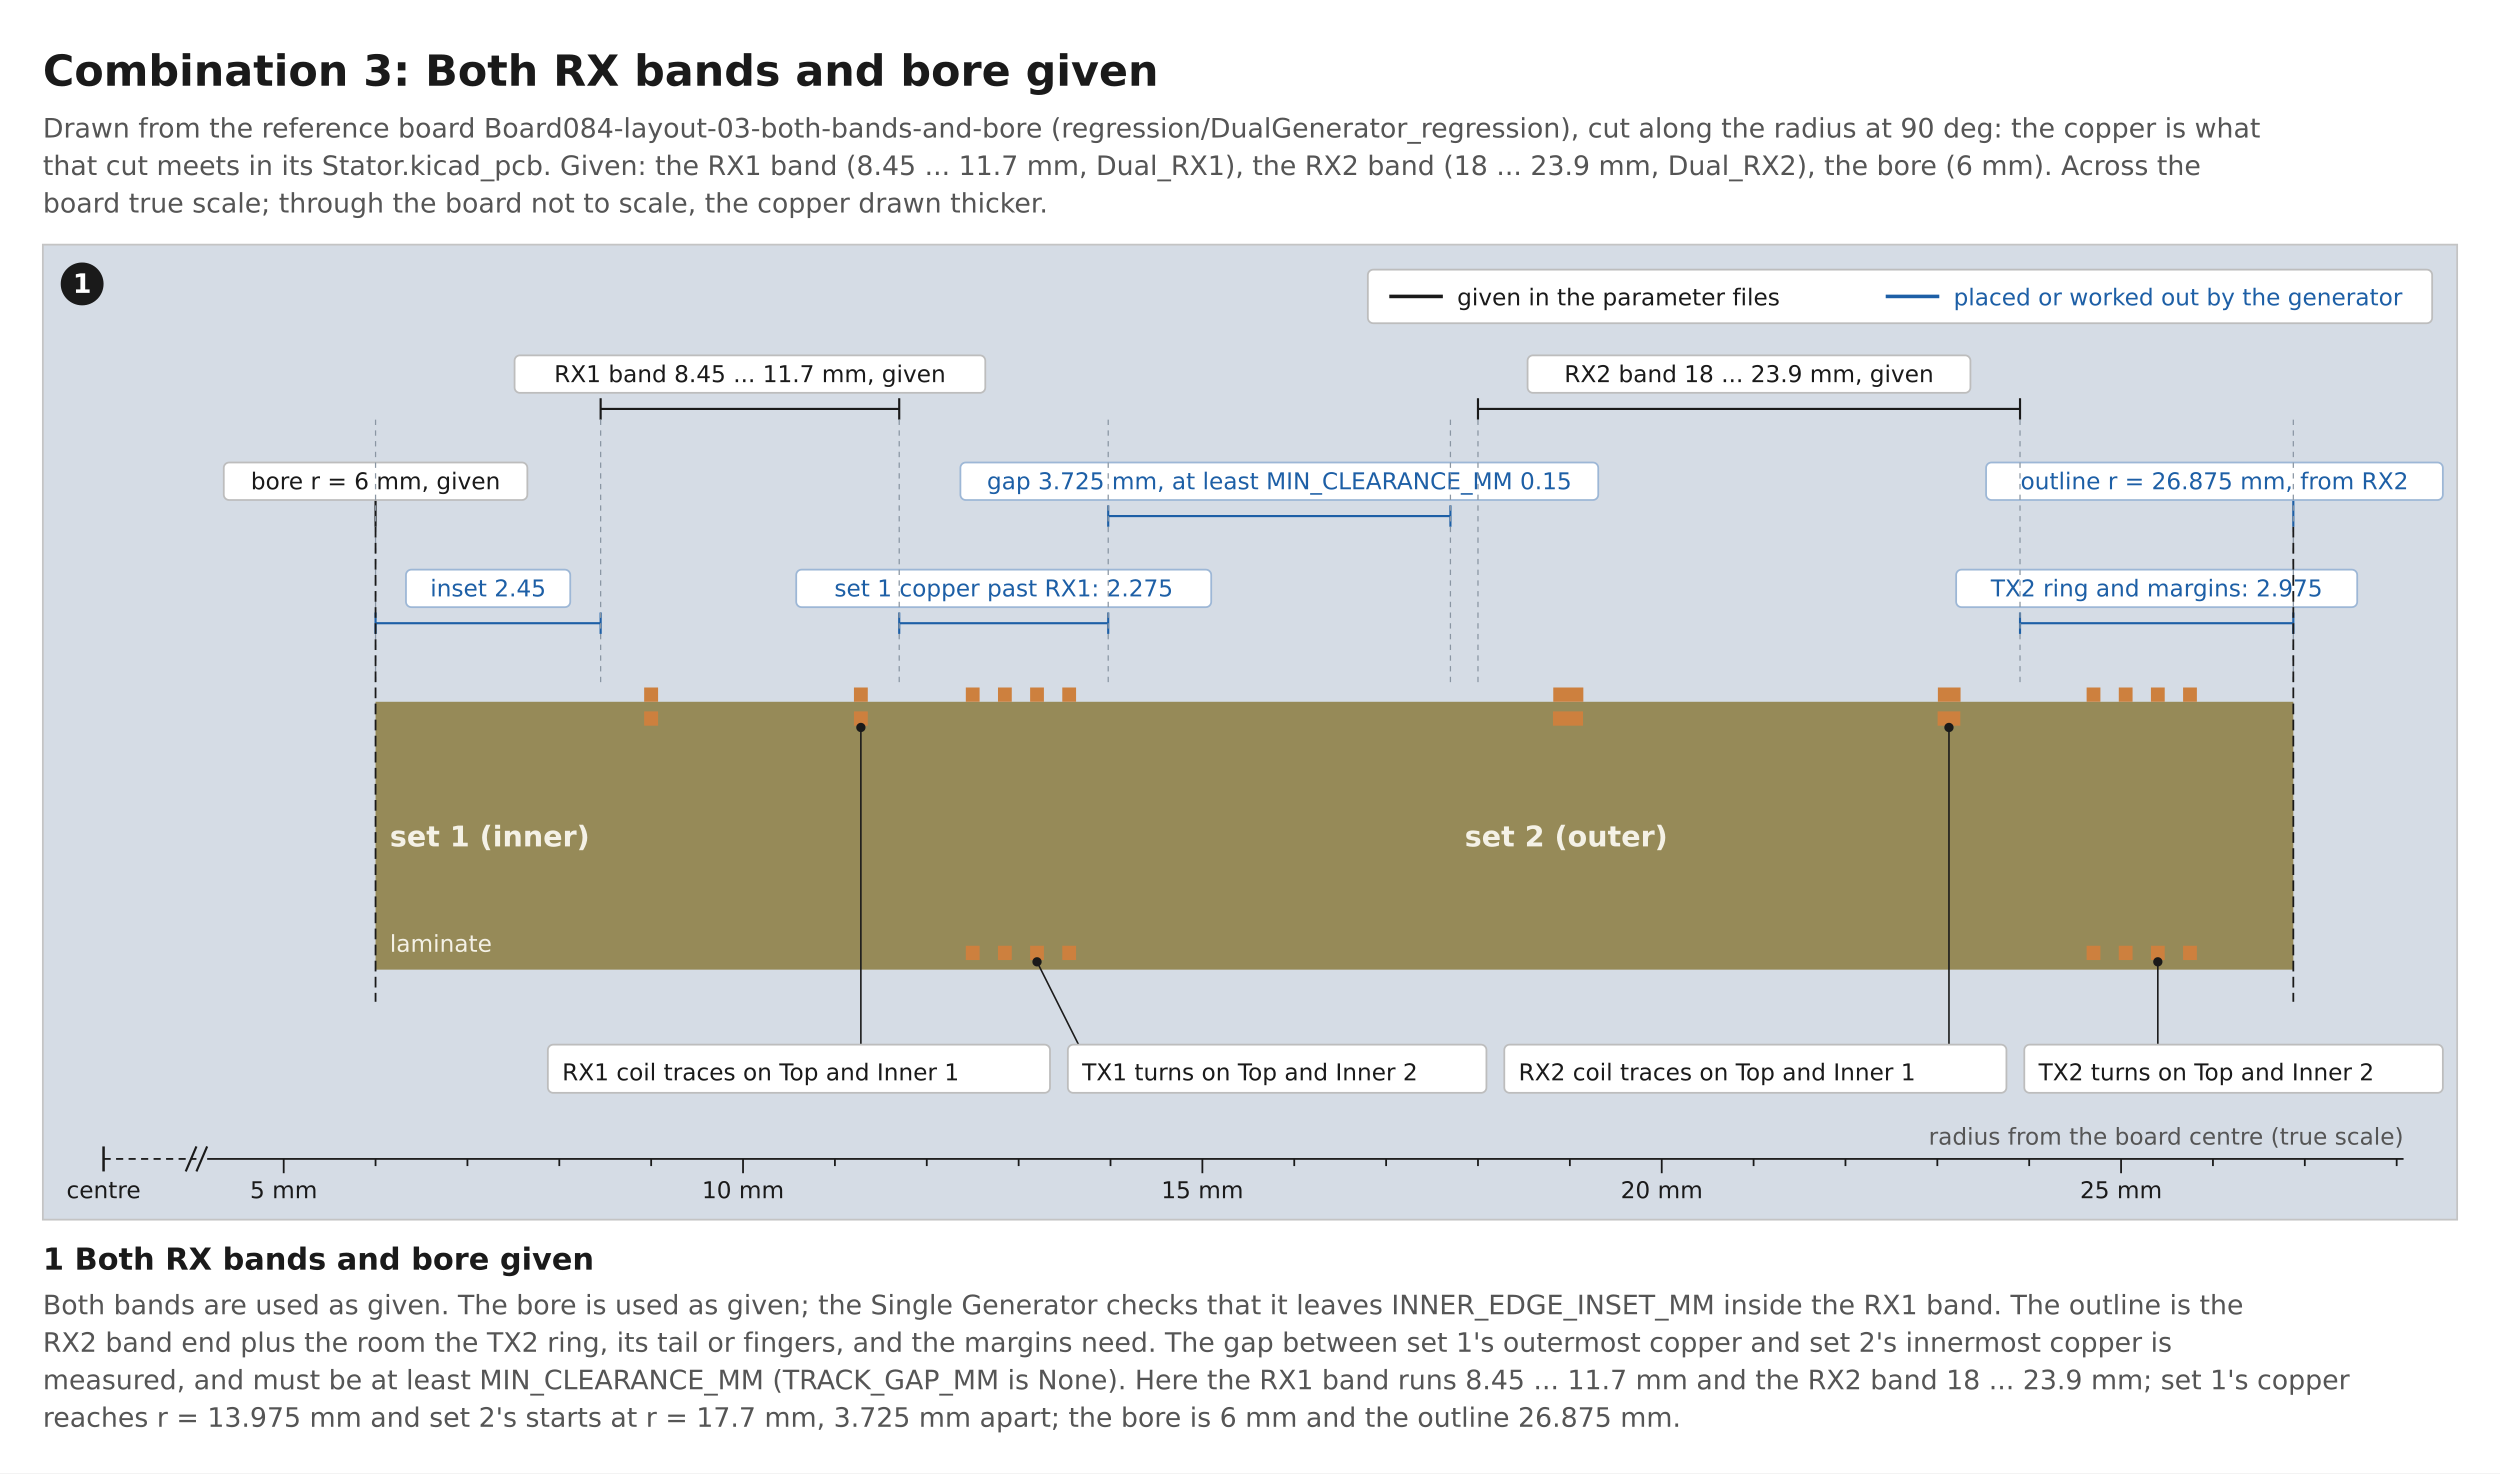
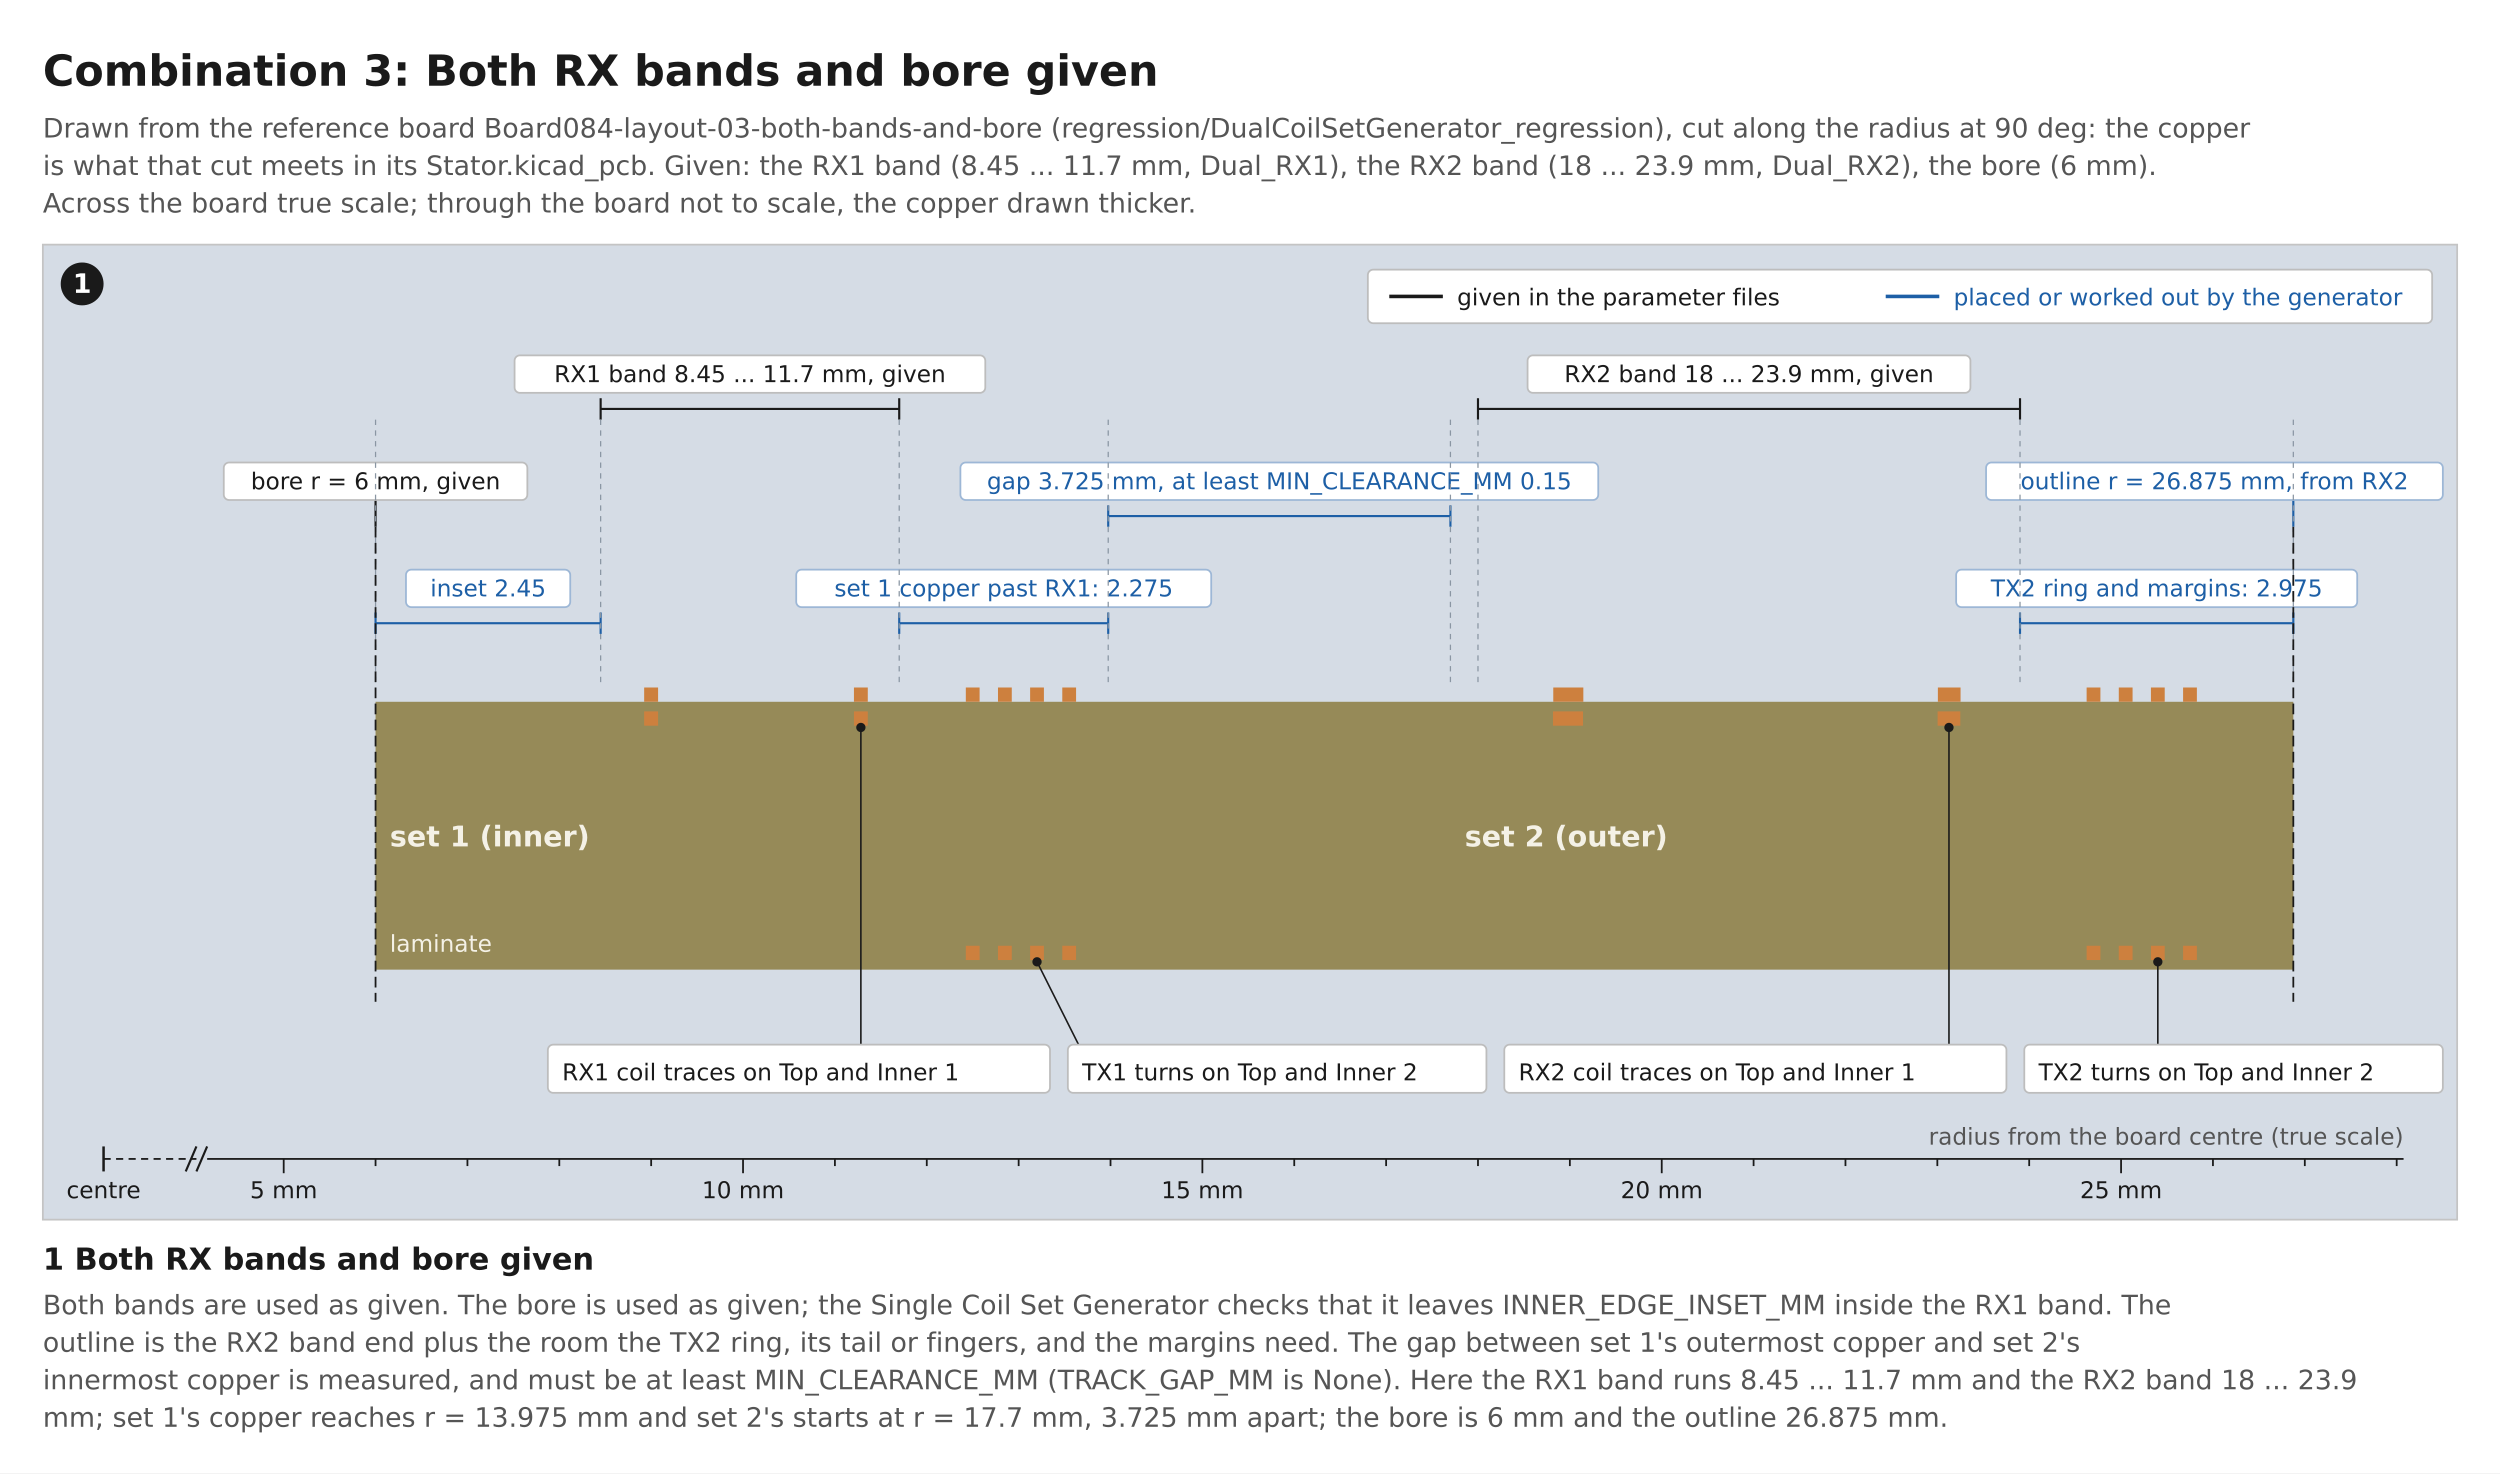
<svg xmlns="http://www.w3.org/2000/svg" width="1400" height="825" viewBox="0 0 1400 825" font-family="DejaVu Sans, Arial, Helvetica, sans-serif">
  <rect width="100%" height="100%" fill="#ffffff" />
  <rect x="24" y="137" width="1352" height="546" fill="#d5dce5" stroke="#c4c4c4" stroke-width="1" />
  <text x="24" y="48" font-size="24" font-weight="bold" fill="#1a1a1a">Combination 3: Both RX bands and bore given</text>
-   <text x="24" y="77" font-size="15" fill="#555555">Drawn from the reference board Board084-layout-03-both-bands-and-bore (regression/DualGenerator_regression), cut along the radius at 90 deg: the copper is what</text>
-   <text x="24" y="98" font-size="15" fill="#555555">that cut meets in its Stator.kicad_pcb. Given: the RX1 band (8.45 ... 11.7 mm, Dual_RX1), the RX2 band (18 ... 23.9 mm, Dual_RX2), the bore (6 mm). Across the</text>
-   <text x="24" y="119" font-size="15" fill="#555555">board true scale; through the board not to scale, the copper drawn thicker.</text>
+   <text x="24" y="77" font-size="15" fill="#555555">Drawn from the reference board Board084-layout-03-both-bands-and-bore (regression/DualCoilSetGenerator_regression), cut along the radius at 90 deg: the copper</text>
+   <text x="24" y="98" font-size="15" fill="#555555">is what that cut meets in its Stator.kicad_pcb. Given: the RX1 band (8.45 ... 11.7 mm, Dual_RX1), the RX2 band (18 ... 23.9 mm, Dual_RX2), the bore (6 mm).</text>
+   <text x="24" y="119" font-size="15" fill="#555555">Across the board true scale; through the board not to scale, the copper drawn thicker.</text>
  <rect x="766" y="151" width="596" height="30" rx="3" fill="#ffffff" stroke="#bdbdbd" stroke-width="1" />
  <line x1="778" y1="166" x2="808" y2="166" stroke="#1a1a1a" stroke-width="2" />
  <text x="816" y="171" font-size="13" fill="#1a1a1a">given in the parameter files</text>
  <line x1="1056" y1="166" x2="1086" y2="166" stroke="#1d5fa6" stroke-width="2" />
  <text x="1094" y="171" font-size="13" fill="#1d5fa6">placed or worked out by the generator</text>
  <line x1="336.36" y1="229" x2="503.56" y2="229" stroke="#1a1a1a" stroke-width="1.2" />
  <line x1="336.36" y1="223" x2="336.36" y2="235" stroke="#1a1a1a" stroke-width="1.2" />
  <line x1="503.56" y1="223" x2="503.56" y2="235" stroke="#1a1a1a" stroke-width="1.2" />
  <rect x="288.16" y="199" width="263.6" height="21" rx="3" fill="#ffffff" stroke="#bdbdbd" stroke-width="1" />
  <text x="419.96" y="214" font-size="13" text-anchor="middle" fill="#1a1a1a">RX1 band 8.45 ... 11.7 mm, given</text>
  <line x1="827.67" y1="229" x2="1131.21" y2="229" stroke="#1a1a1a" stroke-width="1.2" />
  <line x1="827.67" y1="223" x2="827.67" y2="235" stroke="#1a1a1a" stroke-width="1.2" />
  <line x1="1131.21" y1="223" x2="1131.21" y2="235" stroke="#1a1a1a" stroke-width="1.2" />
  <rect x="855.44" y="199" width="248" height="21" rx="3" fill="#ffffff" stroke="#bdbdbd" stroke-width="1" />
  <text x="979.44" y="214" font-size="13" text-anchor="middle" fill="#1a1a1a">RX2 band 18 ... 23.9 mm, given</text>
  <line x1="210.31" y1="280" x2="210.31" y2="295" stroke="#1a1a1a" stroke-width="1.2" />
  <rect x="125.31" y="259" width="170" height="21" rx="3" fill="#ffffff" stroke="#bdbdbd" stroke-width="1" />
  <text x="210.31" y="274" font-size="13" text-anchor="middle" fill="#1a1a1a">bore r = 6 mm, given</text>
  <line x1="620.6" y1="289" x2="812.24" y2="289" stroke="#1d5fa6" stroke-width="1.2" />
  <line x1="620.6" y1="283" x2="620.6" y2="295" stroke="#1d5fa6" stroke-width="1.2" />
  <line x1="812.24" y1="283" x2="812.24" y2="295" stroke="#1d5fa6" stroke-width="1.2" />
  <rect x="537.82" y="259" width="357.2" height="21" rx="3" fill="#ffffff" stroke="#9db7d6" stroke-width="1" />
  <text x="716.42" y="274" font-size="13" text-anchor="middle" fill="#1d5fa6">gap 3.725 mm, at least MIN_CLEARANCE_MM 0.15</text>
  <line x1="1284.26" y1="280" x2="1284.26" y2="295" stroke="#1d5fa6" stroke-width="1.2" />
  <rect x="1112.2" y="259" width="255.8" height="21" rx="3" fill="#ffffff" stroke="#9db7d6" stroke-width="1" />
  <text x="1240.1" y="274" font-size="13" text-anchor="middle" fill="#1d5fa6">outline r = 26.875 mm, from RX2</text>
  <line x1="210.31" y1="349" x2="336.36" y2="349" stroke="#1d5fa6" stroke-width="1.2" />
  <line x1="210.31" y1="343" x2="210.31" y2="355" stroke="#1d5fa6" stroke-width="1.2" />
  <line x1="336.36" y1="343" x2="336.36" y2="355" stroke="#1d5fa6" stroke-width="1.2" />
  <rect x="227.34" y="319" width="92" height="21" rx="3" fill="#ffffff" stroke="#9db7d6" stroke-width="1" />
  <text x="273.34" y="334" font-size="13" text-anchor="middle" fill="#1d5fa6">inset 2.45</text>
  <line x1="503.56" y1="349" x2="620.6" y2="349" stroke="#1d5fa6" stroke-width="1.2" />
  <line x1="503.56" y1="343" x2="503.56" y2="355" stroke="#1d5fa6" stroke-width="1.2" />
  <line x1="620.6" y1="343" x2="620.6" y2="355" stroke="#1d5fa6" stroke-width="1.2" />
  <rect x="445.88" y="319" width="232.4" height="21" rx="3" fill="#ffffff" stroke="#9db7d6" stroke-width="1" />
  <text x="562.08" y="334" font-size="13" text-anchor="middle" fill="#1d5fa6">set 1 copper past RX1: 2.275</text>
  <line x1="1131.21" y1="349" x2="1284.26" y2="349" stroke="#1d5fa6" stroke-width="1.2" />
  <line x1="1131.21" y1="343" x2="1131.21" y2="355" stroke="#1d5fa6" stroke-width="1.2" />
  <line x1="1284.26" y1="343" x2="1284.26" y2="355" stroke="#1d5fa6" stroke-width="1.2" />
  <rect x="1095.44" y="319" width="224.6" height="21" rx="3" fill="#ffffff" stroke="#9db7d6" stroke-width="1" />
  <text x="1207.74" y="334" font-size="13" text-anchor="middle" fill="#1d5fa6">TX2 ring and margins: 2.975</text>
  <line x1="210.31" y1="235" x2="210.31" y2="383" stroke="#8a96a3" stroke-width="0.7" stroke-dasharray="3 3" />
  <line x1="336.36" y1="235" x2="336.36" y2="383" stroke="#8a96a3" stroke-width="0.7" stroke-dasharray="3 3" />
  <line x1="503.56" y1="235" x2="503.56" y2="383" stroke="#8a96a3" stroke-width="0.7" stroke-dasharray="3 3" />
  <line x1="620.6" y1="235" x2="620.6" y2="383" stroke="#8a96a3" stroke-width="0.7" stroke-dasharray="3 3" />
  <line x1="812.24" y1="235" x2="812.24" y2="383" stroke="#8a96a3" stroke-width="0.7" stroke-dasharray="3 3" />
  <line x1="827.67" y1="235" x2="827.67" y2="383" stroke="#8a96a3" stroke-width="0.7" stroke-dasharray="3 3" />
  <line x1="1131.21" y1="235" x2="1131.21" y2="383" stroke="#8a96a3" stroke-width="0.7" stroke-dasharray="3 3" />
  <line x1="1284.26" y1="235" x2="1284.26" y2="383" stroke="#8a96a3" stroke-width="0.7" stroke-dasharray="3 3" />
  <rect x="210.31" y="393" width="1073.95" height="150" fill="#968a58" stroke="none" stroke-width="1" />
  <rect x="360.73" y="385" width="7.8" height="8" fill="#cd803e" stroke="none" stroke-width="1" />
  <rect x="478.21" y="385" width="7.75" height="8" fill="#cd803e" stroke="none" stroke-width="1" />
  <rect x="540.86" y="385" width="7.72" height="8" fill="#cd803e" stroke="none" stroke-width="1" />
  <rect x="558.87" y="385" width="7.72" height="8" fill="#cd803e" stroke="none" stroke-width="1" />
  <rect x="576.87" y="385" width="7.72" height="8" fill="#cd803e" stroke="none" stroke-width="1" />
  <rect x="594.88" y="385" width="7.72" height="8" fill="#cd803e" stroke="none" stroke-width="1" />
  <rect x="869.83" y="385" width="16.84" height="8" fill="#cd803e" stroke="none" stroke-width="1" />
  <rect x="1085.21" y="385" width="12.7" height="8" fill="#cd803e" stroke="none" stroke-width="1" />
  <rect x="1168.51" y="385" width="7.72" height="8" fill="#cd803e" stroke="none" stroke-width="1" />
  <rect x="1186.52" y="385" width="7.72" height="8" fill="#cd803e" stroke="none" stroke-width="1" />
  <rect x="1204.52" y="385" width="7.72" height="8" fill="#cd803e" stroke="none" stroke-width="1" />
  <rect x="1222.53" y="385" width="7.72" height="8" fill="#cd803e" stroke="none" stroke-width="1" />
  <rect x="360.73" y="398.38" width="7.8" height="8" fill="#cd803e" stroke="none" stroke-width="1" />
  <rect x="478.21" y="398.38" width="7.75" height="8" fill="#cd803e" stroke="none" stroke-width="1" />
  <rect x="869.67" y="398.38" width="16.82" height="8" fill="#cd803e" stroke="none" stroke-width="1" />
  <rect x="1085.07" y="398.38" width="12.7" height="8" fill="#cd803e" stroke="none" stroke-width="1" />
  <rect x="540.86" y="529.62" width="7.72" height="8" fill="#cd803e" stroke="none" stroke-width="1" />
  <rect x="558.87" y="529.62" width="7.72" height="8" fill="#cd803e" stroke="none" stroke-width="1" />
  <rect x="576.87" y="529.62" width="7.72" height="8" fill="#cd803e" stroke="none" stroke-width="1" />
  <rect x="594.88" y="529.62" width="7.72" height="8" fill="#cd803e" stroke="none" stroke-width="1" />
  <rect x="1168.51" y="529.62" width="7.72" height="8" fill="#cd803e" stroke="none" stroke-width="1" />
  <rect x="1186.52" y="529.62" width="7.72" height="8" fill="#cd803e" stroke="none" stroke-width="1" />
  <rect x="1204.52" y="529.62" width="7.72" height="8" fill="#cd803e" stroke="none" stroke-width="1" />
  <rect x="1222.53" y="529.62" width="7.72" height="8" fill="#cd803e" stroke="none" stroke-width="1" />
  <text x="218.31" y="533" font-size="13" fill="#f4f1e6">laminate</text>
  <line x1="210.31" y1="295" x2="210.31" y2="561" stroke="#1a1a1a" stroke-width="1" stroke-dasharray="6 3" />
  <line x1="1284.26" y1="295" x2="1284.26" y2="561" stroke="#1a1a1a" stroke-width="1" stroke-dasharray="6 3" />
  <text x="218.31" y="474" font-size="16" font-weight="bold" fill="#f4f1e6">set 1 (inner)</text>
  <text x="820.24" y="474" font-size="16" font-weight="bold" fill="#f4f1e6">set 2 (outer)</text>
  <line x1="482.09" y1="585" x2="482.09" y2="407.38" stroke="#1a1a1a" stroke-width="0.9" />
  <circle cx="482.09" cy="407.38" r="2.6" fill="#1a1a1a" />
  <rect x="306.8" y="585" width="281.2" height="27" rx="3" fill="#ffffff" stroke="#bdbdbd" stroke-width="1" />
  <text x="314.8" y="605" font-size="13" fill="#1a1a1a">RX1 coil traces on Top and Inner 1</text>
  <line x1="604" y1="585" x2="580.73" y2="538.62" stroke="#1a1a1a" stroke-width="0.9" />
  <circle cx="580.73" cy="538.62" r="2.6" fill="#1a1a1a" />
  <rect x="598" y="585" width="234.4" height="27" rx="3" fill="#ffffff" stroke="#bdbdbd" stroke-width="1" />
  <text x="606" y="605" font-size="13" fill="#1a1a1a">TX1 turns on Top and Inner 2</text>
  <line x1="1091.42" y1="585" x2="1091.42" y2="407.38" stroke="#1a1a1a" stroke-width="0.9" />
  <circle cx="1091.42" cy="407.38" r="2.6" fill="#1a1a1a" />
  <rect x="842.4" y="585" width="281.2" height="27" rx="3" fill="#ffffff" stroke="#bdbdbd" stroke-width="1" />
  <text x="850.4" y="605" font-size="13" fill="#1a1a1a">RX2 coil traces on Top and Inner 1</text>
  <line x1="1208.38" y1="585" x2="1208.38" y2="538.62" stroke="#1a1a1a" stroke-width="0.9" />
  <circle cx="1208.38" cy="538.62" r="2.6" fill="#1a1a1a" />
  <rect x="1133.6" y="585" width="234.4" height="27" rx="3" fill="#ffffff" stroke="#bdbdbd" stroke-width="1" />
  <text x="1141.6" y="605" font-size="13" fill="#1a1a1a">TX2 turns on Top and Inner 2</text>
  <line x1="58" y1="649" x2="110" y2="649" stroke="#1a1a1a" stroke-width="1" stroke-dasharray="4 3" />
  <line x1="110" y1="642" x2="104" y2="656" stroke="#1a1a1a" stroke-width="1.2" />
  <line x1="116" y1="642" x2="110" y2="656" stroke="#1a1a1a" stroke-width="1.2" />
  <line x1="116" y1="649" x2="1346" y2="649" stroke="#1a1a1a" stroke-width="1" />
  <line x1="58" y1="642" x2="58" y2="656" stroke="#1a1a1a" stroke-width="1.4" />
  <text x="58" y="671" font-size="13" text-anchor="middle" fill="#1a1a1a">centre</text>
  <line x1="158.87" y1="649" x2="158.87" y2="657" stroke="#1a1a1a" stroke-width="1" />
  <text x="158.87" y="671" font-size="13" text-anchor="middle" fill="#1a1a1a">5 mm</text>
  <line x1="210.31" y1="649" x2="210.31" y2="653" stroke="#1a1a1a" stroke-width="1" />
  <line x1="261.76" y1="649" x2="261.76" y2="653" stroke="#1a1a1a" stroke-width="1" />
  <line x1="313.21" y1="649" x2="313.21" y2="653" stroke="#1a1a1a" stroke-width="1" />
  <line x1="364.65" y1="649" x2="364.65" y2="653" stroke="#1a1a1a" stroke-width="1" />
  <line x1="416.1" y1="649" x2="416.1" y2="657" stroke="#1a1a1a" stroke-width="1" />
  <text x="416.1" y="671" font-size="13" text-anchor="middle" fill="#1a1a1a">10 mm</text>
  <line x1="467.55" y1="649" x2="467.55" y2="653" stroke="#1a1a1a" stroke-width="1" />
  <line x1="518.99" y1="649" x2="518.99" y2="653" stroke="#1a1a1a" stroke-width="1" />
  <line x1="570.44" y1="649" x2="570.44" y2="653" stroke="#1a1a1a" stroke-width="1" />
  <line x1="621.89" y1="649" x2="621.89" y2="653" stroke="#1a1a1a" stroke-width="1" />
  <line x1="673.33" y1="649" x2="673.33" y2="657" stroke="#1a1a1a" stroke-width="1" />
  <text x="673.33" y="671" font-size="13" text-anchor="middle" fill="#1a1a1a">15 mm</text>
  <line x1="724.78" y1="649" x2="724.78" y2="653" stroke="#1a1a1a" stroke-width="1" />
  <line x1="776.23" y1="649" x2="776.23" y2="653" stroke="#1a1a1a" stroke-width="1" />
  <line x1="827.67" y1="649" x2="827.67" y2="653" stroke="#1a1a1a" stroke-width="1" />
  <line x1="879.12" y1="649" x2="879.12" y2="653" stroke="#1a1a1a" stroke-width="1" />
  <line x1="930.57" y1="649" x2="930.57" y2="657" stroke="#1a1a1a" stroke-width="1" />
  <text x="930.57" y="671" font-size="13" text-anchor="middle" fill="#1a1a1a">20 mm</text>
  <line x1="982.01" y1="649" x2="982.01" y2="653" stroke="#1a1a1a" stroke-width="1" />
  <line x1="1033.46" y1="649" x2="1033.46" y2="653" stroke="#1a1a1a" stroke-width="1" />
  <line x1="1084.91" y1="649" x2="1084.91" y2="653" stroke="#1a1a1a" stroke-width="1" />
  <line x1="1136.35" y1="649" x2="1136.35" y2="653" stroke="#1a1a1a" stroke-width="1" />
  <line x1="1187.8" y1="649" x2="1187.8" y2="657" stroke="#1a1a1a" stroke-width="1" />
  <text x="1187.8" y="671" font-size="13" text-anchor="middle" fill="#1a1a1a">25 mm</text>
  <line x1="1239.25" y1="649" x2="1239.25" y2="653" stroke="#1a1a1a" stroke-width="1" />
  <line x1="1290.69" y1="649" x2="1290.69" y2="653" stroke="#1a1a1a" stroke-width="1" />
  <line x1="1342.14" y1="649" x2="1342.14" y2="653" stroke="#1a1a1a" stroke-width="1" />
  <text x="1346" y="641" font-size="13" text-anchor="end" fill="#555555">radius from the board centre (true scale)</text>
  <circle cx="46" cy="159" r="12" fill="#1a1a1a" />
  <text x="46" y="164" font-size="15" font-weight="bold" text-anchor="middle" fill="#ffffff">1</text>
  <text x="24" y="711" font-size="17" font-weight="bold" fill="#1a1a1a">1  Both RX bands and bore given</text>
-   <text x="24" y="736" font-size="15" fill="#555555">Both bands are used as given. The bore is used as given; the Single Generator checks that it leaves INNER_EDGE_INSET_MM inside the RX1 band. The outline is the</text>
-   <text x="24" y="757" font-size="15" fill="#555555">RX2 band end plus the room the TX2 ring, its tail or fingers, and the margins need. The gap between set 1's outermost copper and set 2's innermost copper is</text>
-   <text x="24" y="778" font-size="15" fill="#555555">measured, and must be at least MIN_CLEARANCE_MM (TRACK_GAP_MM is None). Here the RX1 band runs 8.45 ... 11.7 mm and the RX2 band 18 ... 23.9 mm; set 1's copper</text>
-   <text x="24" y="799" font-size="15" fill="#555555">reaches r = 13.975 mm and set 2's starts at r = 17.7 mm, 3.725 mm apart; the bore is 6 mm and the outline 26.875 mm.</text>
+   <text x="24" y="736" font-size="15" fill="#555555">Both bands are used as given. The bore is used as given; the Single Coil Set Generator checks that it leaves INNER_EDGE_INSET_MM inside the RX1 band. The</text>
+   <text x="24" y="757" font-size="15" fill="#555555">outline is the RX2 band end plus the room the TX2 ring, its tail or fingers, and the margins need. The gap between set 1's outermost copper and set 2's</text>
+   <text x="24" y="778" font-size="15" fill="#555555">innermost copper is measured, and must be at least MIN_CLEARANCE_MM (TRACK_GAP_MM is None). Here the RX1 band runs 8.45 ... 11.7 mm and the RX2 band 18 ... 23.9</text>
+   <text x="24" y="799" font-size="15" fill="#555555">mm; set 1's copper reaches r = 13.975 mm and set 2's starts at r = 17.7 mm, 3.725 mm apart; the bore is 6 mm and the outline 26.875 mm.</text>
</svg>
